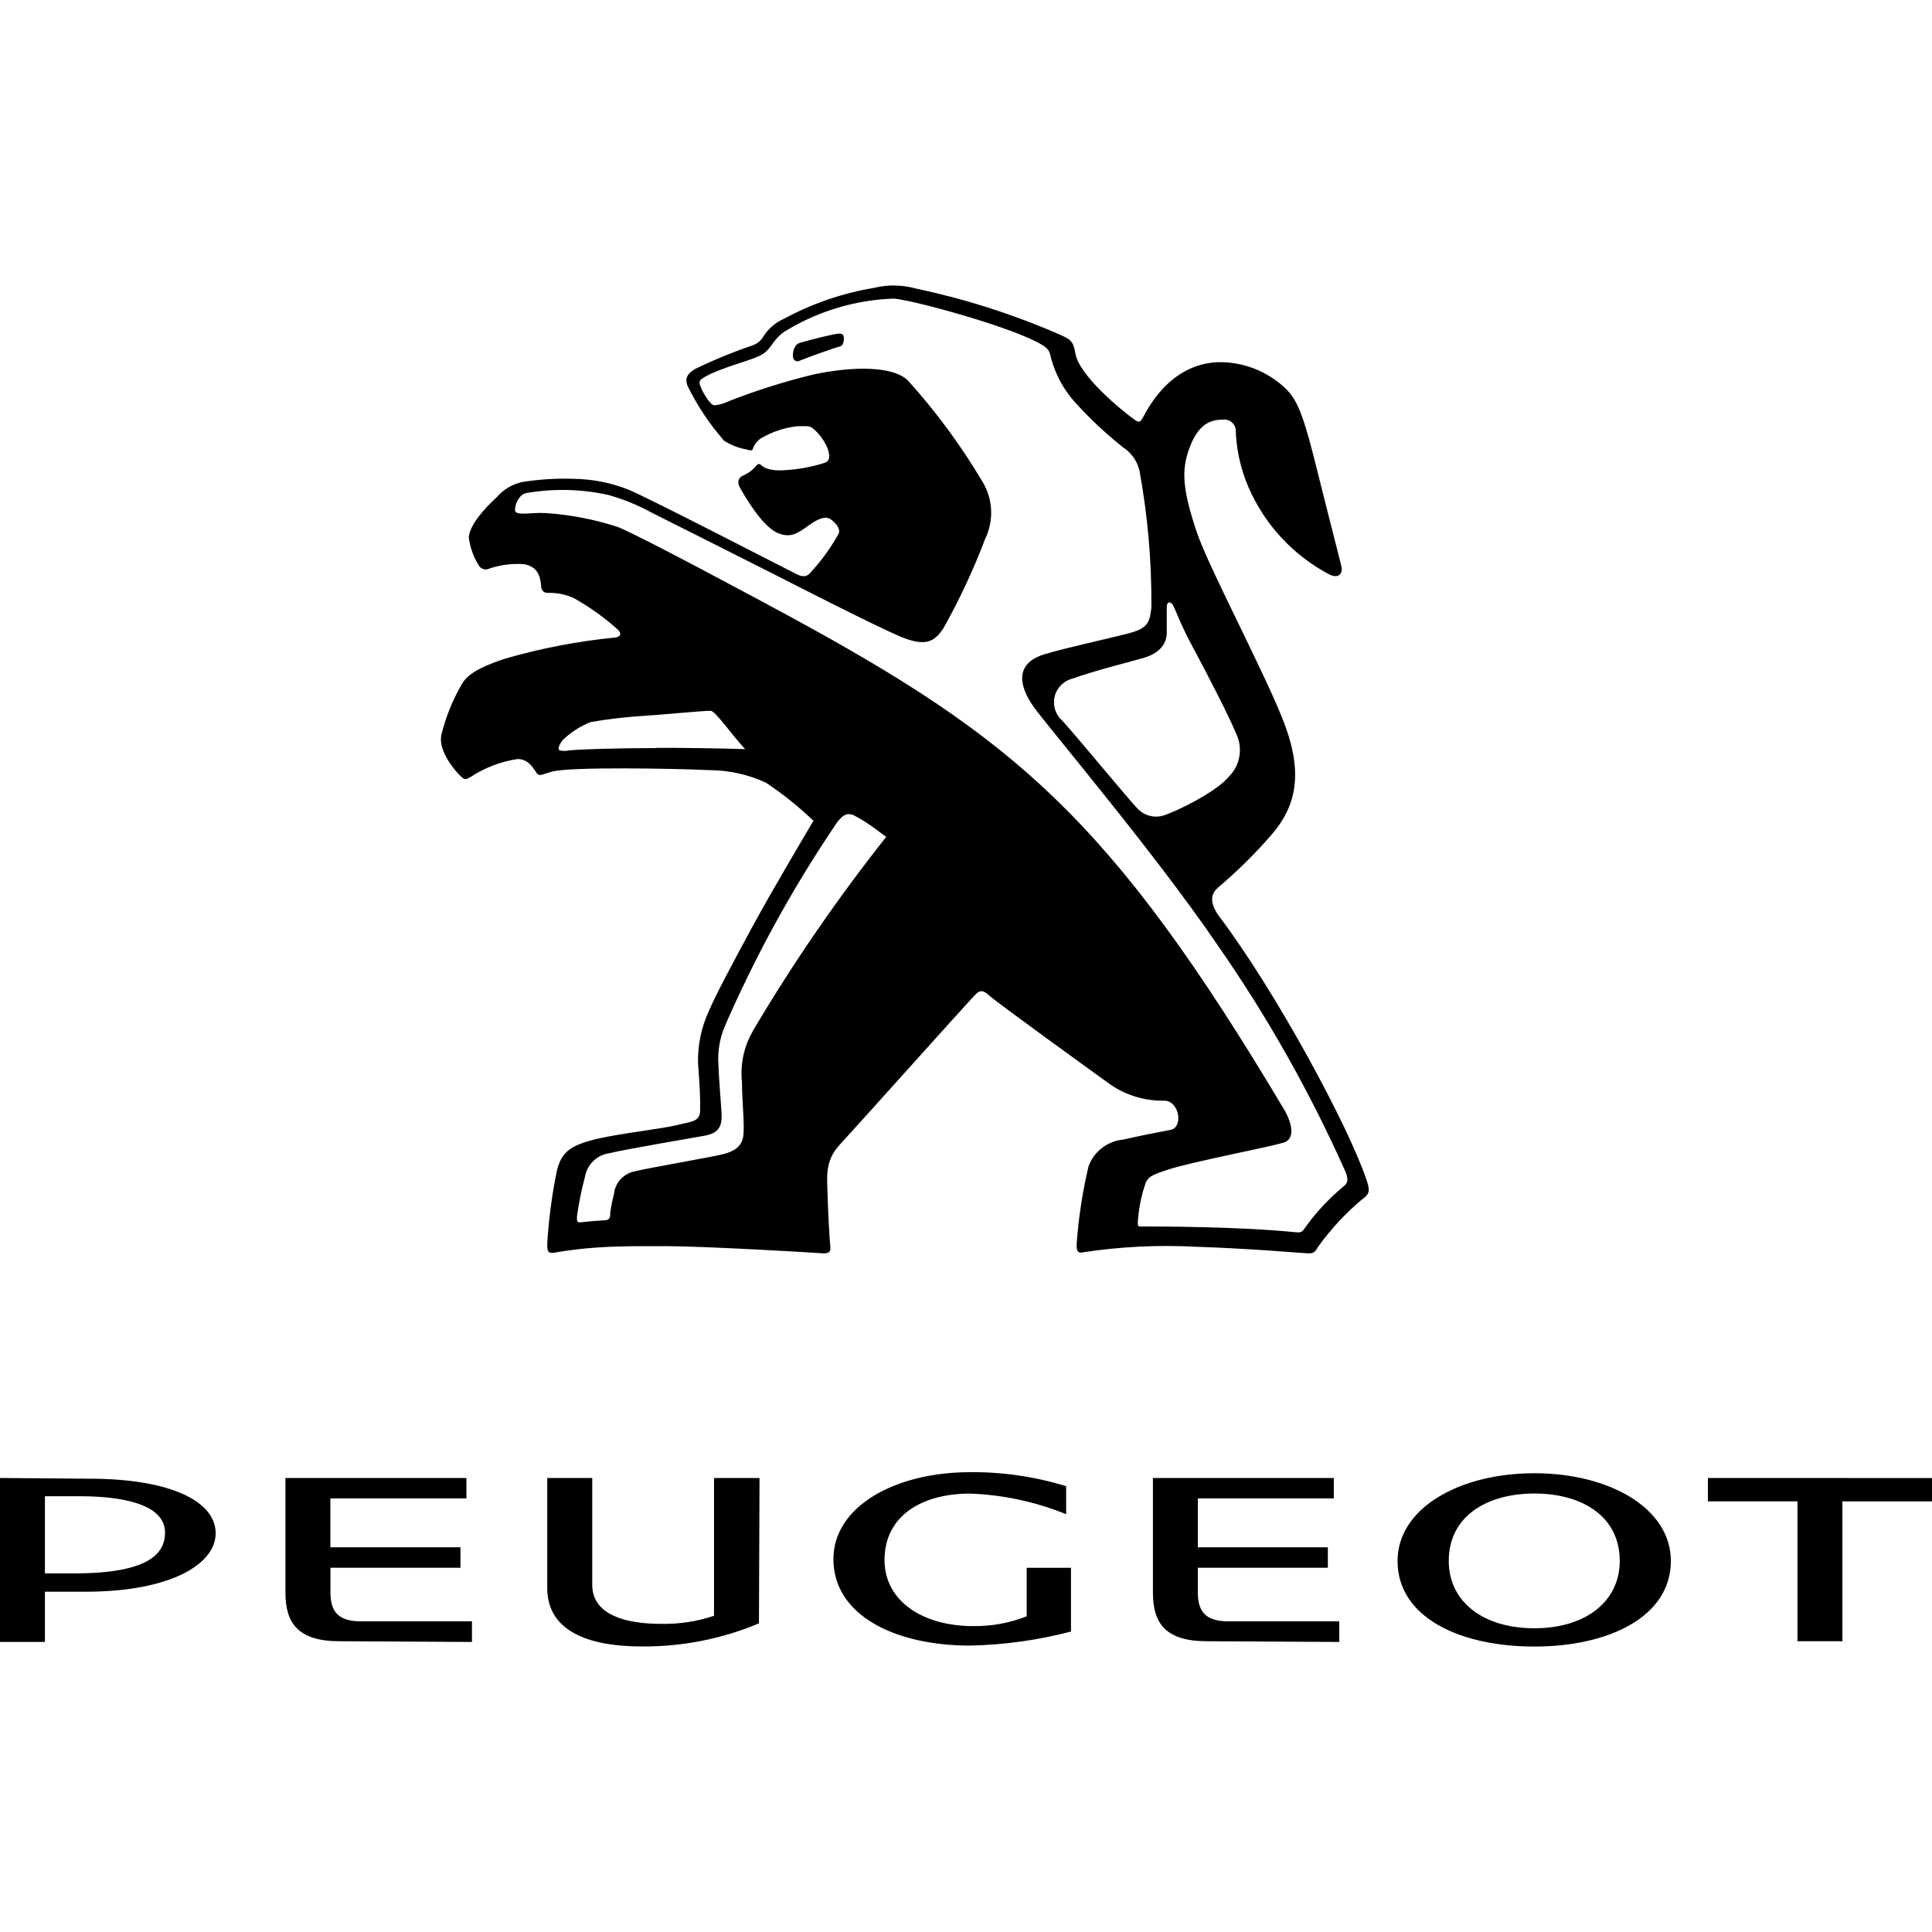
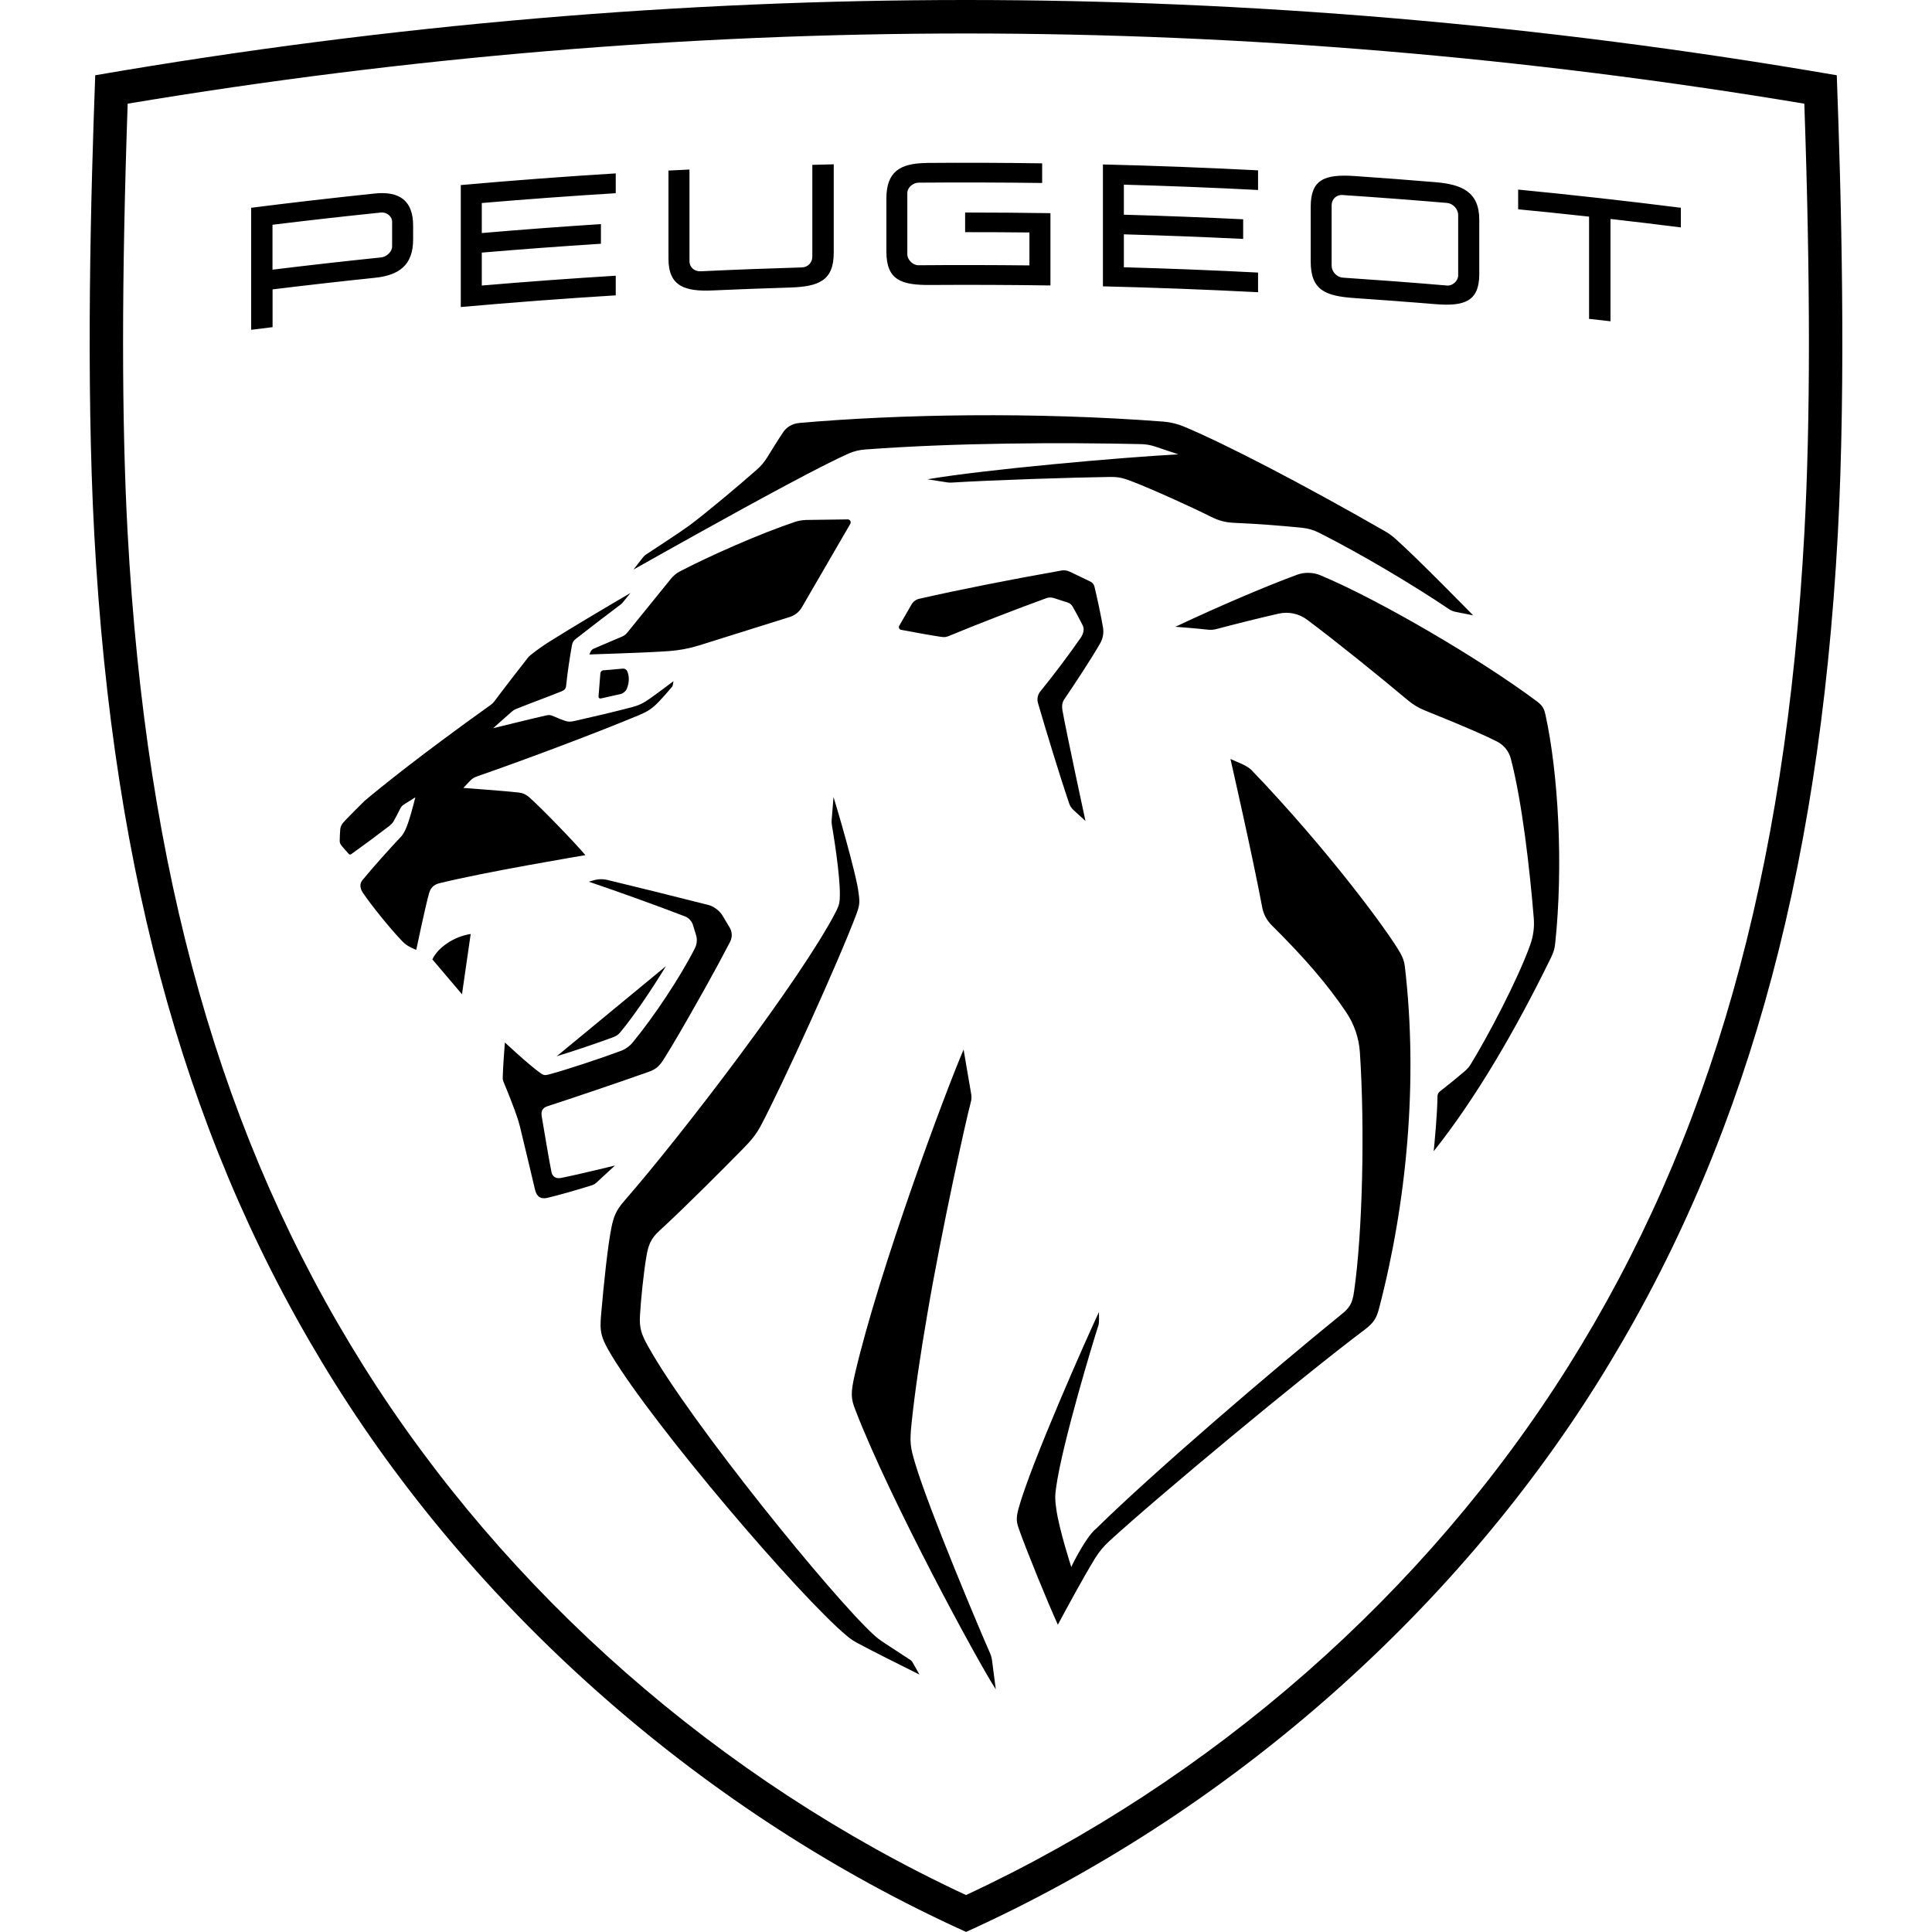
<svg xmlns="http://www.w3.org/2000/svg" role="img" viewBox="0 0 24 24">
-   <path d="M11.108 3.546a1.023 1.023 0 0 0-.25.03 3.586 3.586 0 0 0-1.119.384.569.569 0 0 0-.257.222.249.249 0 0 1-.132.108 6.306 6.306 0 0 0-.708.29c-.094.054-.144.112-.098.22a3.13 3.13 0 0 0 .45.674.743.743 0 0 0 .274.108c.04.01.068.023.082 0a.256.256 0 0 1 .1-.135 1.122 1.122 0 0 1 .454-.152c.09 0 .145-.01.19.023a.64.64 0 0 1 .19.26c.036.114.013.156-.051.175a2.002 2.002 0 0 1-.475.087c-.219.017-.281-.044-.297-.058-.016-.014-.04-.031-.063 0a.457.457 0 0 1-.174.129c-.049.023-.074.075-.027.157.139.241.323.513.495.565.136.042.209 0 .362-.112.153-.11.226-.099.264-.071.039.028.124.1.103.174a2.48 2.48 0 0 1-.334.468c-.044.057-.085.087-.174.049-.116-.056-1.875-.967-2.11-1.06a1.927 1.927 0 0 0-.676-.133 3.336 3.336 0 0 0-.647.041.588.588 0 0 0-.31.188c-.16.148-.328.336-.347.494a.852.852 0 0 0 .128.358.1.1 0 0 0 .105.042 1.108 1.108 0 0 1 .452-.063c.188.033.207.174.216.294a.077.077 0 0 0 .08.063.718.718 0 0 1 .326.066 3.023 3.023 0 0 1 .548.393c.042.045.039.087-.04.096a7.61 7.61 0 0 0-1.353.259c-.21.068-.457.162-.544.313a2.357 2.357 0 0 0-.26.645c-.036.197.175.44.23.494.056.054.065.06.13.024a1.457 1.457 0 0 1 .589-.226c.144 0 .201.127.236.174.035.047.068.016.197-.019.23-.06 1.506-.038 1.956-.017a1.677 1.677 0 0 1 .696.156 4.278 4.278 0 0 1 .59.473s-.505.847-.776 1.348c-.25.463-.435.81-.522 1.012a1.466 1.466 0 0 0-.136.65c.023.301.03.456.026.594-.003.137-.114.132-.273.173-.219.054-.655.096-1.008.174-.322.08-.442.155-.5.404a6.513 6.513 0 0 0-.118.896c0 .09 0 .134.108.111a4.951 4.951 0 0 1 .496-.06c.297-.022.62-.017.87-.018.459 0 1.813.078 1.912.087.1.008.14 0 .13-.084-.01-.108-.029-.448-.034-.65-.005-.202-.036-.41.148-.609.184-.198 1.565-1.74 1.64-1.817.075-.079.111-.14.214-.046.102.094 1.24.915 1.471 1.082a1.14 1.14 0 0 0 .71.23c.186 0 .24.33.08.362-.16.03-.414.081-.588.121a.511.511 0 0 0-.433.332 6.155 6.155 0 0 0-.148.97c0 .048 0 .116.07.1a6.915 6.915 0 0 1 1.42-.07c.646.021 1.271.075 1.36.08.089.005.105 0 .152-.083a3.237 3.237 0 0 1 .537-.58c.104-.072.108-.114.063-.246-.221-.663-1.118-2.327-1.823-3.265-.153-.203-.095-.309-.014-.375a6.043 6.043 0 0 0 .654-.647c.313-.358.388-.763.174-1.351-.214-.588-.95-1.96-1.103-2.418-.173-.522-.193-.762-.086-1.043.125-.338.305-.348.443-.348a.144.144 0 0 1 .129.115 1.943 1.943 0 0 0 .156.718 2.224 2.224 0 0 0 1.017 1.096c.13.055.154-.046.143-.095-.01-.048-.207-.81-.348-1.38-.153-.6-.23-.729-.365-.856a1.186 1.186 0 0 0-.823-.311c-.619.024-.892.622-.927.678-.034.056-.04.083-.104.04-.174-.123-.695-.555-.74-.826-.028-.158-.056-.174-.216-.244a9.176 9.176 0 0 0-1.755-.56 1.023 1.023 0 0 0-.28-.04zm-.002.163c.254.023 1.49.36 1.84.576a.271.271 0 0 1 .052.038.143.143 0 0 1 .046.075 1.35 1.35 0 0 0 .33.621 4.911 4.911 0 0 0 .58.54.477.477 0 0 1 .2.282 9.089 9.089 0 0 1 .149 1.705c-.02.174-.035.255-.27.318-.235.063-.824.19-1.066.266-.372.118-.303.402-.124.654.18.252 1.503 1.812 2.282 2.956a17.097 17.097 0 0 1 1.588 2.814c.012.032.057.126-.017.178l.006-.004a2.74 2.74 0 0 0-.474.501c-.056.082-.06.085-.146.077-.718-.07-1.649-.07-1.913-.07-.047 0-.03-.028-.035-.05a1.85 1.85 0 0 1 .083-.447c.035-.117.067-.136.301-.212.279-.092 1.204-.268 1.425-.332.153-.046.106-.246.01-.41-2.162-3.632-3.362-4.615-6.162-6.138-.368-.199-1.824-.983-2.114-1.1a3.652 3.652 0 0 0-.893-.173c-.174-.013-.38.04-.386-.033-.005-.073.052-.202.141-.216a2.64 2.64 0 0 1 1.012.022 2.523 2.523 0 0 1 .538.218c.535.268 1.243.626 1.412.711.249.125 1.391.713 1.704.84.313.127.412.038.511-.106a8.146 8.146 0 0 0 .522-1.116.743.743 0 0 0-.035-.713 7.826 7.826 0 0 0-.918-1.247c-.182-.193-.696-.185-1.18-.082a8.198 8.198 0 0 0-1.058.334.483.483 0 0 1-.174.049c-.05 0-.15-.174-.163-.216-.037-.085-.037-.097.116-.174.275-.123.537-.174.652-.249.115-.074.122-.187.286-.288a2.765 2.765 0 0 1 1.342-.399zm-.664.436c-.022-.003-.05.003-.082.008a6.301 6.301 0 0 0-.417.104.104.104 0 0 0-.07.056.209.209 0 0 0-.02.134.056.056 0 0 0 .083.033c.062-.027.428-.16.492-.174a.06.06 0 0 0 .044-.038.174.174 0 0 0 .01-.08c-.004-.03-.019-.04-.04-.043zm4.078 3.339c.014-.003.032.006.045.023.026.035.096.242.238.505.213.396.467.892.555 1.106a.466.466 0 0 1-.085.522c-.174.21-.67.44-.79.48a.317.317 0 0 1-.347-.07c-.08-.076-.733-.87-.941-1.099a.303.303 0 0 1 .132-.522c.261-.095.717-.21.857-.25.199-.052.298-.157.31-.303V7.54c0-.035.011-.052.026-.055zM8.826 8.829c.063.004.247.278.43.477A34.73 34.73 0 0 0 8.15 9.29v.003c-.473 0-.92.014-1.075.028a.26.26 0 0 1-.123 0c-.031-.017 0-.078.036-.126a1.075 1.075 0 0 1 .348-.225 6.297 6.297 0 0 1 .696-.08c.052 0 .73-.064.793-.06zm1.714 1.284c.016 0 .034.003.055.009a1.913 1.913 0 0 1 .295.187l.119.087a21.489 21.489 0 0 0-1.66 2.416v.003a1.033 1.033 0 0 0-.132.627c0 .234.033.521.018.659-.016.137-.103.194-.238.233-.136.038-.943.173-1.12.219a.318.318 0 0 0-.25.28 2.087 2.087 0 0 0-.046.226c0 .045 0 .095-.058.099a5.529 5.529 0 0 0-.292.024c-.057.01-.066 0-.064-.068a3.929 3.929 0 0 1 .099-.492.358.358 0 0 1 .306-.297c.202-.049 1.021-.188 1.176-.216.174-.03.226-.11.215-.283-.01-.174-.034-.437-.038-.593a1.043 1.043 0 0 1 .056-.425c.056-.153.348-.784.591-1.23a15.652 15.652 0 0 1 .832-1.37c.05-.06.086-.092.136-.095zm1.509 8.175c-.934 0-1.696.428-1.696 1.08 0 .696.762 1.074 1.696 1.074a5.414 5.414 0 0 0 1.255-.174v-.792h-.55v.602a1.74 1.74 0 0 1-.664.122c-.636 0-1.102-.317-1.102-.82 0-.561.478-.826 1.06-.826a3.494 3.494 0 0 1 1.196.256v-.348a3.927 3.927 0 0 0-1.195-.174zm7.012.013c-.936 0-1.7.436-1.7 1.09 0 .696.764 1.063 1.7 1.063.935 0 1.695-.376 1.695-1.063 0-.654-.76-1.09-1.695-1.09zM0 18.36v2.037h.558v-.624h.501c1.071 0 1.62-.348 1.62-.725 0-.41-.588-.679-1.566-.679zm3.546 0v1.425c0 .38.158.603.673.603l1.644.009v-.256H4.485c-.296 0-.38-.134-.38-.36v-.306H5.72v-.254H4.104v-.607h1.69v-.254zm3.252 0v1.367c0 .56.558.726 1.174.726a3.687 3.687 0 0 0 1.456-.287l.007-1.806H8.87v1.712a1.934 1.934 0 0 1-.66.1c-.429 0-.853-.107-.853-.485V18.36zm7.524 0v1.425c0 .38.158.603.671.603l1.644.009v-.256H15.26c-.296 0-.38-.134-.38-.36v-.306h1.615v-.254H14.88v-.607h1.689v-.254zm6.894 0v.29h1.113v1.738h.558v-1.737H24v-.29zm-2.155.193c.588 0 1.06.28 1.06.837 0 .508-.429.837-1.06.837-.637 0-1.064-.33-1.064-.837 0-.557.476-.837 1.064-.837zm-18.503.034h.44c.454 0 1.052.076 1.052.452 0 .255-.194.506-1.125.506H.558z" />
+   <path d="M12 0c3.499 0 7.131.299 10.817.935.055 1.478.117 3.762.013 5.7-.235 4.322-1.186 7.676-2.994 10.556-1.803 2.872-4.594 5.342-7.835 6.808-3.242-1.467-6.033-3.936-7.836-6.808-1.808-2.88-2.759-6.235-2.994-10.556-.105-1.938-.043-4.223.012-5.7C4.869.299 8.501 0 12 0zm0 .416c-3.449 0-6.951.293-10.414.872-.076 2.192-.076 3.937-.001 5.324.231 4.248 1.162 7.539 2.931 10.357 1.769 2.818 4.421 5.146 7.484 6.572 3.062-1.426 5.715-3.754 7.484-6.572 1.769-2.818 2.7-6.109 2.931-10.357.075-1.388.075-3.132-.001-5.324C18.951.71 15.449.416 12.0.416zM11.97 13.036s.068.405.089.522c.012.067.014.084-.003.149-.048.17-.363 1.59-.538 2.626-.082.477-.153.95-.195 1.355-.023.23-.016.285.045.489.172.577.808 2.083.93 2.358a.329.329 0 0 1 .026.095l.046.355c-.204-.308-1.312-2.346-1.746-3.474-.051-.133-.061-.198-.004-.443.302-1.296 1.121-3.499 1.351-4.032zm-1.615-3.132c.031.091.291.981.311 1.192.016.117.013.149-.028.261-.228.606-.916 2.113-1.181 2.616-.059.111-.115.183-.226.296-.254.258-.739.746-1.039 1.019-.109.099-.139.184-.161.313-.036.206-.071.558-.081.74-.009.16.017.235.106.393.529.945 2.297 3.119 2.8 3.576.036.033.063.055.14.106.074.049.315.206.315.206a.085.085 0 0 1 .024.026l.087.154c-.226-.112-.587-.293-.774-.393a.753.753 0 0 1-.125-.085c-.59-.49-2.396-2.606-2.928-3.49-.133-.221-.146-.292-.128-.501.033-.389.085-.877.13-1.092.027-.129.056-.205.155-.319.753-.865 2.206-2.774 2.629-3.591.047-.092.051-.124.052-.212.003-.253-.078-.746-.099-.87a.238.238 0 0 1-.003-.059l.023-.288zm4.931-.475c.081.038.214.08.273.15.937.978 1.686 1.993 1.836 2.26.029.051.049.103.056.162.168 1.427.024 2.938-.32 4.253-.031.119-.066.179-.18.265-.761.571-2.569 2.072-3.176 2.63a.996.996 0 0 0-.172.209c-.153.251-.342.601-.462.825-.123-.27-.392-.927-.485-1.193-.03-.087-.035-.132-.004-.248.15-.551.862-2.154 1-2.444-.002.037.006.135-.008.169-.062.19-.445 1.453-.523 2-.017.122-.016.155 0 .274.034.256.187.725.187.725.017-.041.189-.384.309-.477.709-.698 2.197-1.972 3.05-2.664.096-.078.132-.13.153-.277.106-.725.136-2.027.073-2.975a1.012 1.012 0 0 0-.171-.5c-.231-.342-.507-.665-.926-1.081a.415.415 0 0 1-.116-.219c-.122-.652-.395-1.845-.395-1.845zm-7.92 1.509a.331.331 0 0 1 .179-.007c.267.064.832.203 1.259.312.06.015.135.071.167.124l.093.155a.182.182 0 0 1 .006.177 21.795 21.795 0 0 1-.305.565l-.089.158c-.163.29-.325.569-.418.716-.061.097-.095.14-.203.178-.42.148-.942.325-1.252.425-.063.021-.085.059-.073.13.022.128.094.564.121.691.01.047.048.084.117.071.183-.035.671-.154.671-.154s-.144.133-.23.212a.146.146 0 0 1-.054.032c-.133.044-.458.136-.559.158-.079.017-.129-.014-.15-.103 0 0-.139-.59-.189-.791a1.552 1.552 0 0 0-.025-.087c-.037-.116-.128-.344-.178-.464a.108.108 0 0 1-.009-.044c.002-.137.027-.442.027-.442s.299.28.444.382c.033.023.052.028.092.018.199-.051.655-.202.906-.296a.347.347 0 0 0 .146-.105c.259-.314.585-.801.772-1.169a.219.219 0 0 0 .015-.163l-.041-.133c-.012-.039-.053-.083-.091-.098a34.025 34.025 0 0 0-1.2-.433l.049-.015zm8.742-3.797a.407.407 0 0 1 .299.007c.741.311 1.987 1.044 2.679 1.56.067.05.093.084.111.165.163.74.224 1.885.122 2.848-.007.069-.021.111-.057.185-.439.898-.933 1.743-1.452 2.395.008-.081.045-.462.047-.683a.076.076 0 0 1 .03-.06 9.058 9.058 0 0 0 .304-.247c.036-.032.057-.055.076-.086.212-.343.59-1.06.743-1.491a.787.787 0 0 0 .043-.328c-.049-.601-.143-1.434-.284-1.978a.334.334 0 0 0-.17-.215c-.121-.062-.359-.171-.9-.388a.763.763 0 0 1-.207-.124c-.355-.298-.91-.746-1.255-1.003a.43.43 0 0 0-.353-.075 21.499 21.499 0 0 0-.752.186c-.061.017-.085.018-.149.011-.101-.012-.301-.028-.382-.034.587-.276 1.152-.514 1.506-.644zM8.274 12c-.184.302-.403.624-.569.824a.199.199 0 0 1-.083.059 14.149 14.149 0 0 1-.706.238l1.359-1.121zm-2.427-.397l-.108.748-.368-.433c.067-.145.263-.283.477-.316zm-.687-1.699l-.133.084c-.033.021-.042.03-.056.059a2.697 2.697 0 0 1-.086.162c-.009.016-.034.04-.047.05a16.611 16.611 0 0 1-.477.353c-.009.006-.02.004-.028-.004-.017-.017-.086-.095-.098-.114a.082.082 0 0 1-.015-.049 2.033 2.033 0 0 1 .006-.134c.004-.051.018-.075.081-.139.069-.072.145-.147.224-.225.195-.164.686-.563 1.564-1.19a.193.193 0 0 0 .044-.042c.092-.124.354-.464.419-.545a.193.193 0 0 1 .031-.031 2.485 2.485 0 0 1 .26-.183c.244-.154.718-.435.983-.59l-.101.124c-.006.005-.011.011-.017.016a42.288 42.288 0 0 0-.562.431c-.029.023-.04.043-.047.078-.023.127-.06.367-.072.5-.003.039-.02.058-.06.074-.173.07-.378.144-.544.211-.036.014-.045.019-.066.036-.017.013-.237.21-.237.21s.479-.118.655-.158c.042-.009.06-.007.099.011.036.017.097.041.129.052.049.018.075.017.129.005.198-.044.531-.123.708-.17.092-.024.142-.049.22-.103.085-.059.3-.221.3-.221s-.004.029-.007.044a.059.059 0 0 1-.016.032 3.986 3.986 0 0 1-.158.178c-.087.09-.139.122-.248.168-.503.21-1.364.536-2.009.76-.042.015-.061.027-.092.059-.034.035-.08.085-.08.085s.526.038.687.057c.052.006.089.023.129.057.132.114.569.564.7.721 0 0-1.243.207-1.818.35-.071.018-.107.063-.123.12-.048.168-.16.706-.16.706s-.04-.013-.096-.045c-.038-.022-.058-.04-.1-.085-.136-.144-.36-.42-.468-.58-.032-.047-.045-.107-.005-.155.117-.144.351-.406.48-.541.014-.015.031-.04.05-.077.05-.103.104-.318.128-.414zm8.022-2.817a.18.18 0 0 1 .108.015l.256.123a.093.093 0 0 1 .05.063c.035.147.077.341.106.506a.299.299 0 0 1-.036.199c-.106.185-.324.517-.446.695-.027.04-.03.088-.022.136.055.306.286 1.374.286 1.374l-.145-.132a.21.21 0 0 1-.06-.092c-.103-.302-.296-.933-.385-1.241a.159.159 0 0 1 .03-.145c.151-.184.372-.478.5-.664.036-.052.048-.11.027-.153a4.614 4.614 0 0 0-.127-.237.106.106 0 0 0-.06-.049l-.174-.056a.145.145 0 0 0-.093.002c-.379.138-.889.336-1.201.466-.046.019-.064.021-.12.012-.09-.013-.353-.06-.482-.085a.034.034 0 0 1-.023-.051l.153-.265a.147.147 0 0 1 .096-.07c.492-.112 1.143-.241 1.762-.35zM7.737 8.306a.054.054 0 0 1 .055.033c.031.072.022.152-.007.221-.012.028-.047.055-.077.062l-.246.055a.023.023 0 0 1-.027-.024l.023-.289a.04.04 0 0 1 .036-.037l.243-.021zm2.794-1.854a.037.037 0 0 1 .032.055l-.599 1.032a.264.264 0 0 1-.155.126l-1.123.352a1.65 1.65 0 0 1-.376.071c-.249.019-.989.042-.989.042l.016-.035a.074.074 0 0 1 .038-.037l.35-.149a.169.169 0 0 0 .067-.05l.54-.666c.029-.036.067-.07.107-.091.357-.188.992-.47 1.437-.619a.508.508 0 0 1 .143-.024l.512-.007zm-.6-1.198c1.239-.109 2.915-.139 4.517-.017a.837.837 0 0 1 .264.064c.525.221 1.456.704 2.491 1.297a.776.776 0 0 1 .128.092c.274.242.969.954.969.954l-.217-.043a.228.228 0 0 1-.084-.035c-.438-.295-1.078-.678-1.615-.949a.592.592 0 0 0-.203-.06 14.69 14.69 0 0 0-.844-.062c-.114-.005-.191-.024-.303-.08-.213-.108-.728-.342-.985-.44-.11-.042-.166-.052-.273-.05-.441.006-1.446.038-1.959.07a.244.244 0 0 1-.052-.003l-.244-.038c.694-.12 2.408-.273 3.117-.31l-.289-.097a.596.596 0 0 0-.173-.03c-.97-.022-2.304-.018-3.432.067a.61.61 0 0 0-.202.05c-.323.142-1.11.569-1.899 1.008-.255.142-.529.295-.773.433 0 0 .099-.127.117-.151.017-.021.022-.025.045-.04.102-.068.411-.268.534-.358.238-.179.613-.496.836-.692a.668.668 0 0 0 .129-.153c.072-.117.151-.244.2-.315.041-.061.112-.104.201-.112zM4.655 2.404c.306-.032.477.087.477.398v.172c0 .317-.171.446-.477.477a71.255 71.255 0 0 0-1.269.144v.469c-.089.011-.177.022-.266.033V2.581a70.662 70.662 0 0 1 1.535-.177zm14.203-.049a71.245 71.245 0 0 1 2.022.226v.244a68.767 68.767 0 0 0-.874-.105v1.271a94.038 94.038 0 0 0-.266-.03V2.691a68.332 68.332 0 0 0-.881-.091v-.244zM7.649 2.156v.244a71.853 71.853 0 0 0-1.664.122v.373a68.573 68.573 0 0 1 1.48-.111v.244a70.541 70.541 0 0 0-1.48.11v.409a69.7 69.7 0 0 1 1.664-.122v.244a70.938 70.938 0 0 0-1.925.145v-1.515a70.535 70.535 0 0 1 1.925-.145zm8.633.415c0-.34.168-.41.548-.384.333.023.666.048.999.076.33.027.547.12.547.467v.676c0 .34-.188.402-.547.372a72.552 72.552 0 0 0-.999-.075c-.363-.025-.548-.095-.548-.455v-.676zm-2.581-.528c.643.015 1.285.04 1.927.073v.244a70.737 70.737 0 0 0-1.667-.066v.373c.494.014.988.033 1.482.057v.244a70.441 70.441 0 0 0-1.482-.057v.409a69.156 69.156 0 0 1 1.667.066v.244a71.29 71.29 0 0 0-1.927-.073v-1.515zm-3.344-.001v1.096c0 .347-.182.423-.548.434a68.029 68.029 0 0 0-.957.036c-.34.015-.548-.049-.548-.393V2.119l.261-.013v1.142c0 .069.059.126.139.122a70.12 70.12 0 0 1 1.255-.048c.08-.002.132-.063.132-.132v-1.142c.089-.003.178-.005.268-.007zm6.324.38c-.079-.005-.139.05-.139.13v.749c0 .069.059.142.139.148.432.029.864.061 1.295.098.069.006.138-.058.138-.127v-.749c0-.079-.069-.144-.138-.15a70.186 70.186 0 0 0-1.295-.098zm-5.172-.398c.479-.004.958-.002 1.437.005v.244a72.147 72.147 0 0 0-1.536-.004c-.069.001-.139.061-.139.13v.759c0 .069.069.138.139.137.459-.004.918-.003 1.378.002v-.409a66.592 66.592 0 0 0-.799-.004v-.244c.353 0 .707.003 1.06.008v.898a71.123 71.123 0 0 0-1.49-.006c-.363.003-.548-.06-.548-.414v-.66c0-.33.165-.438.499-.441zm-6.755.616l-.021 0a70.229 70.229 0 0 0-1.348.152V3.35a71.034 71.034 0 0 1 1.348-.152c.069-.007.138-.07.138-.136v-.307c0-.069-.069-.122-.138-.115l.021-0z" />
</svg>
